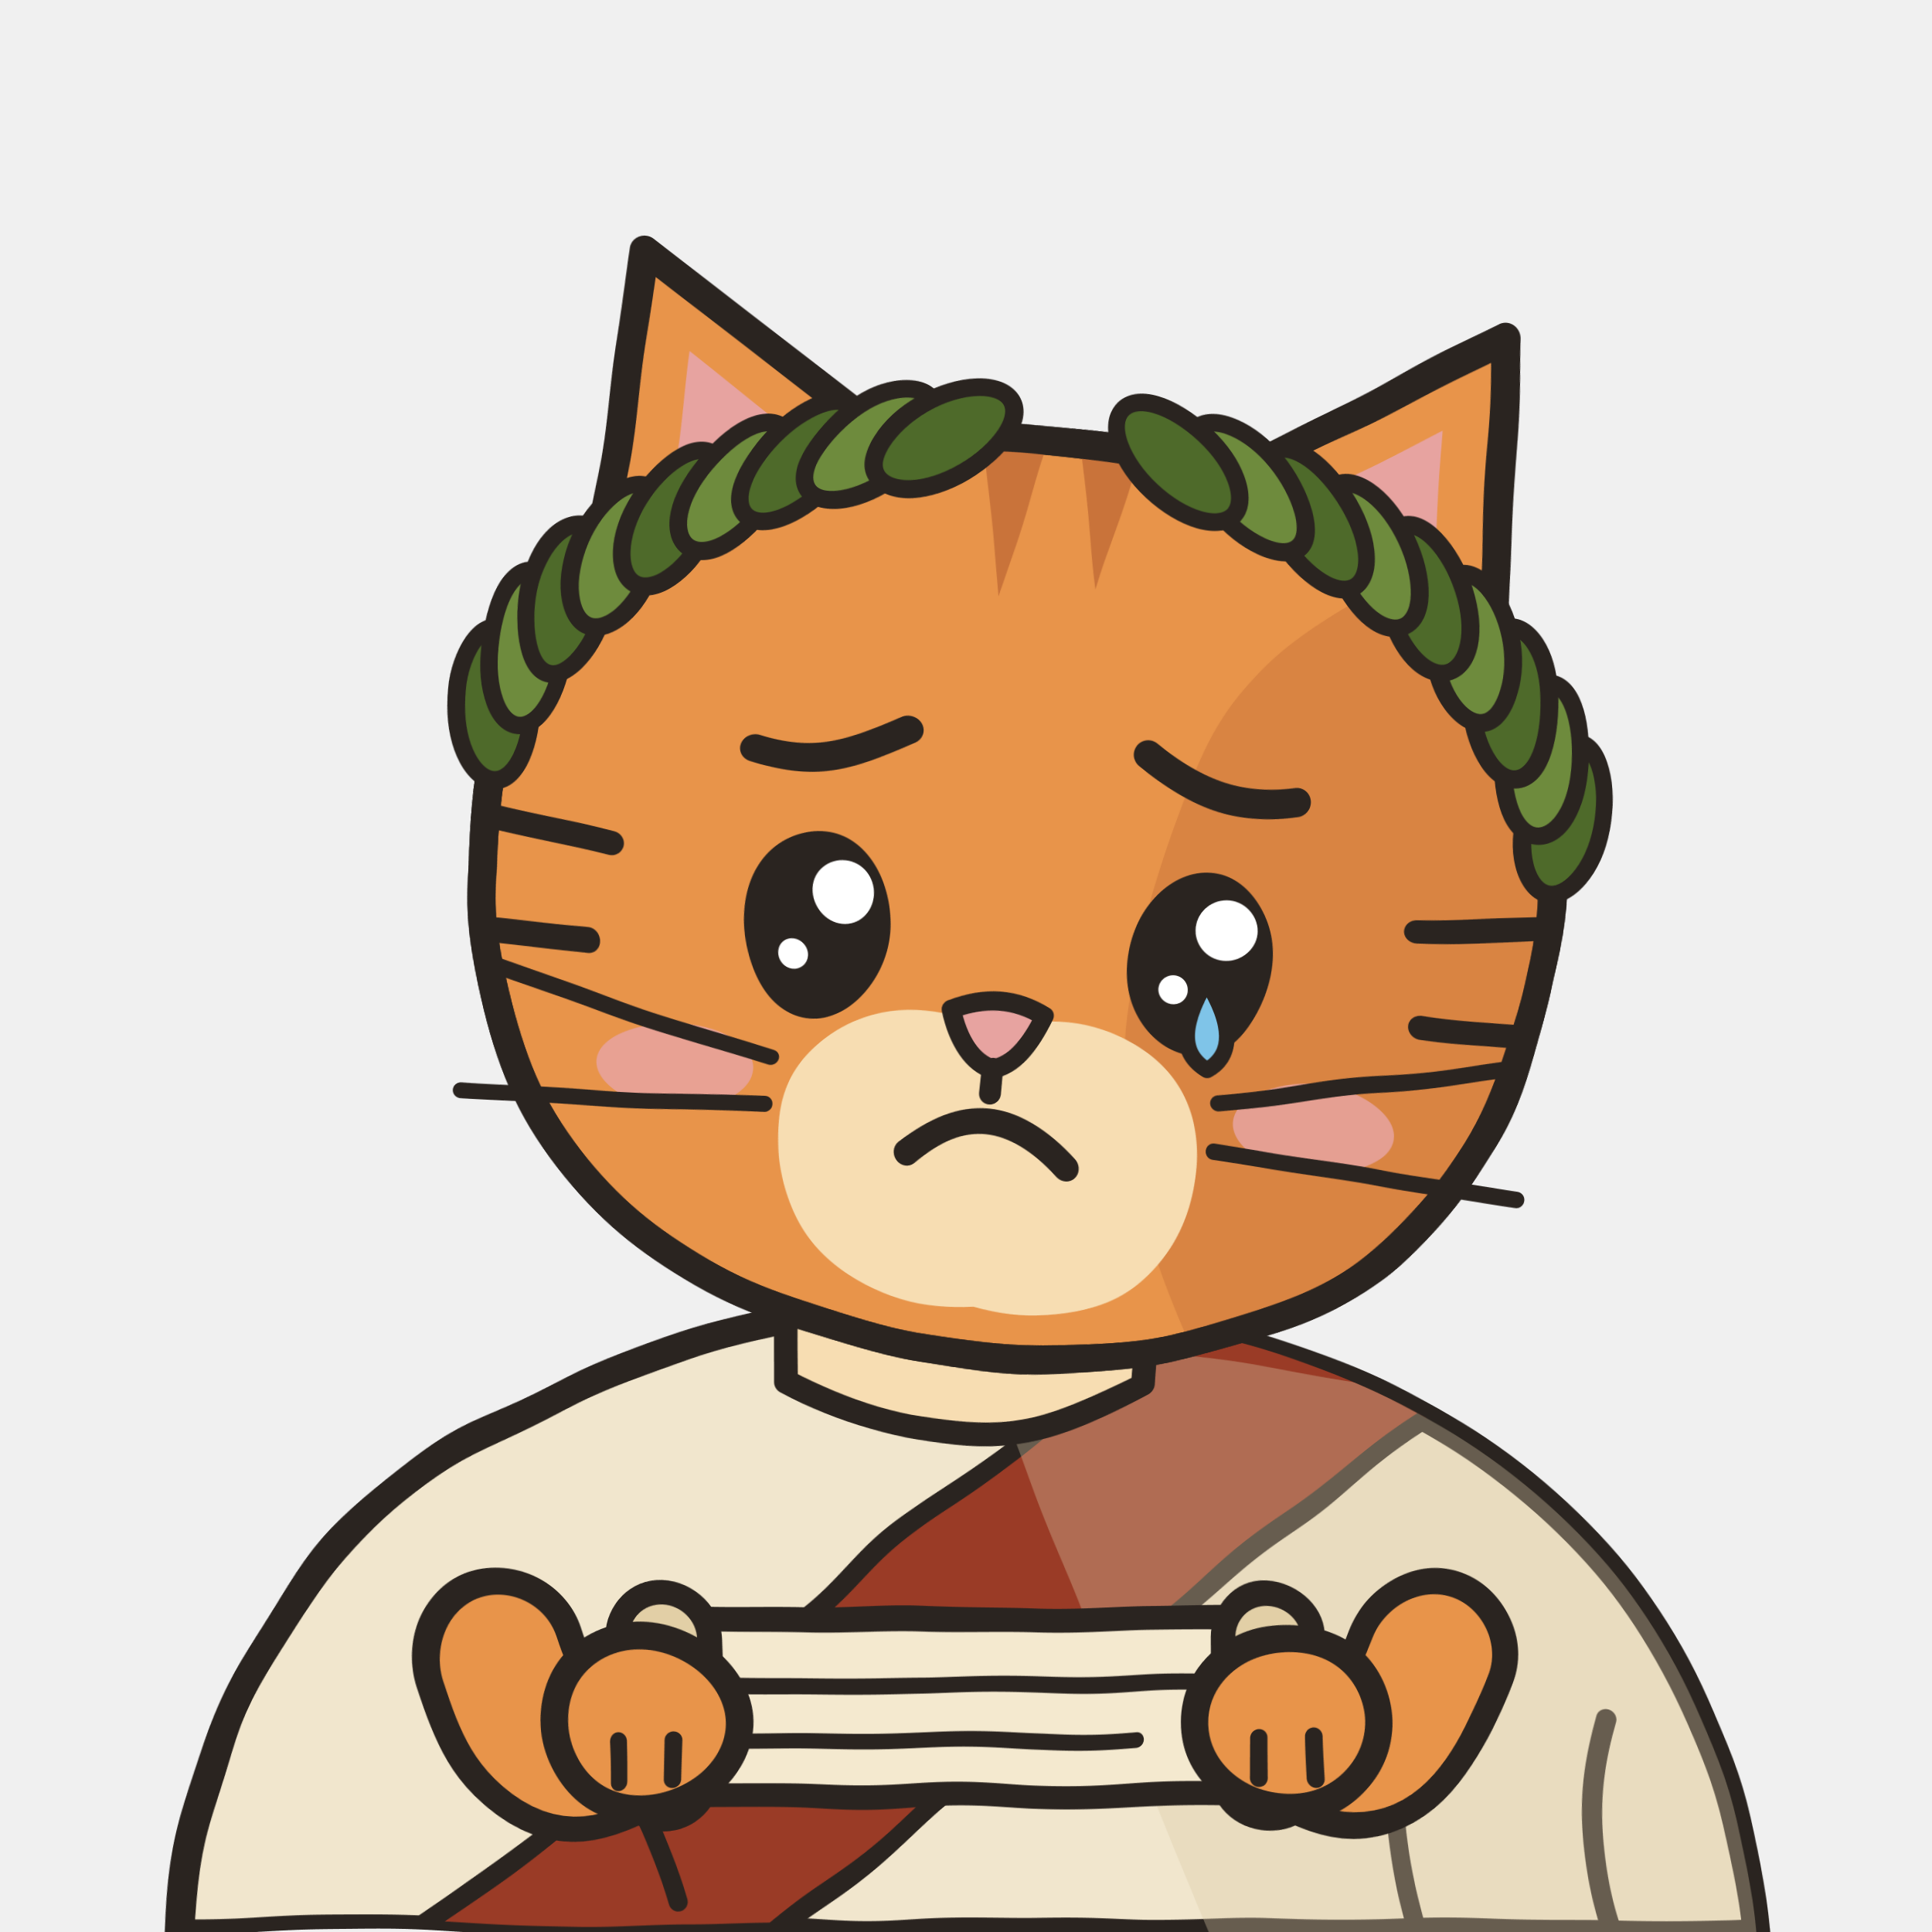
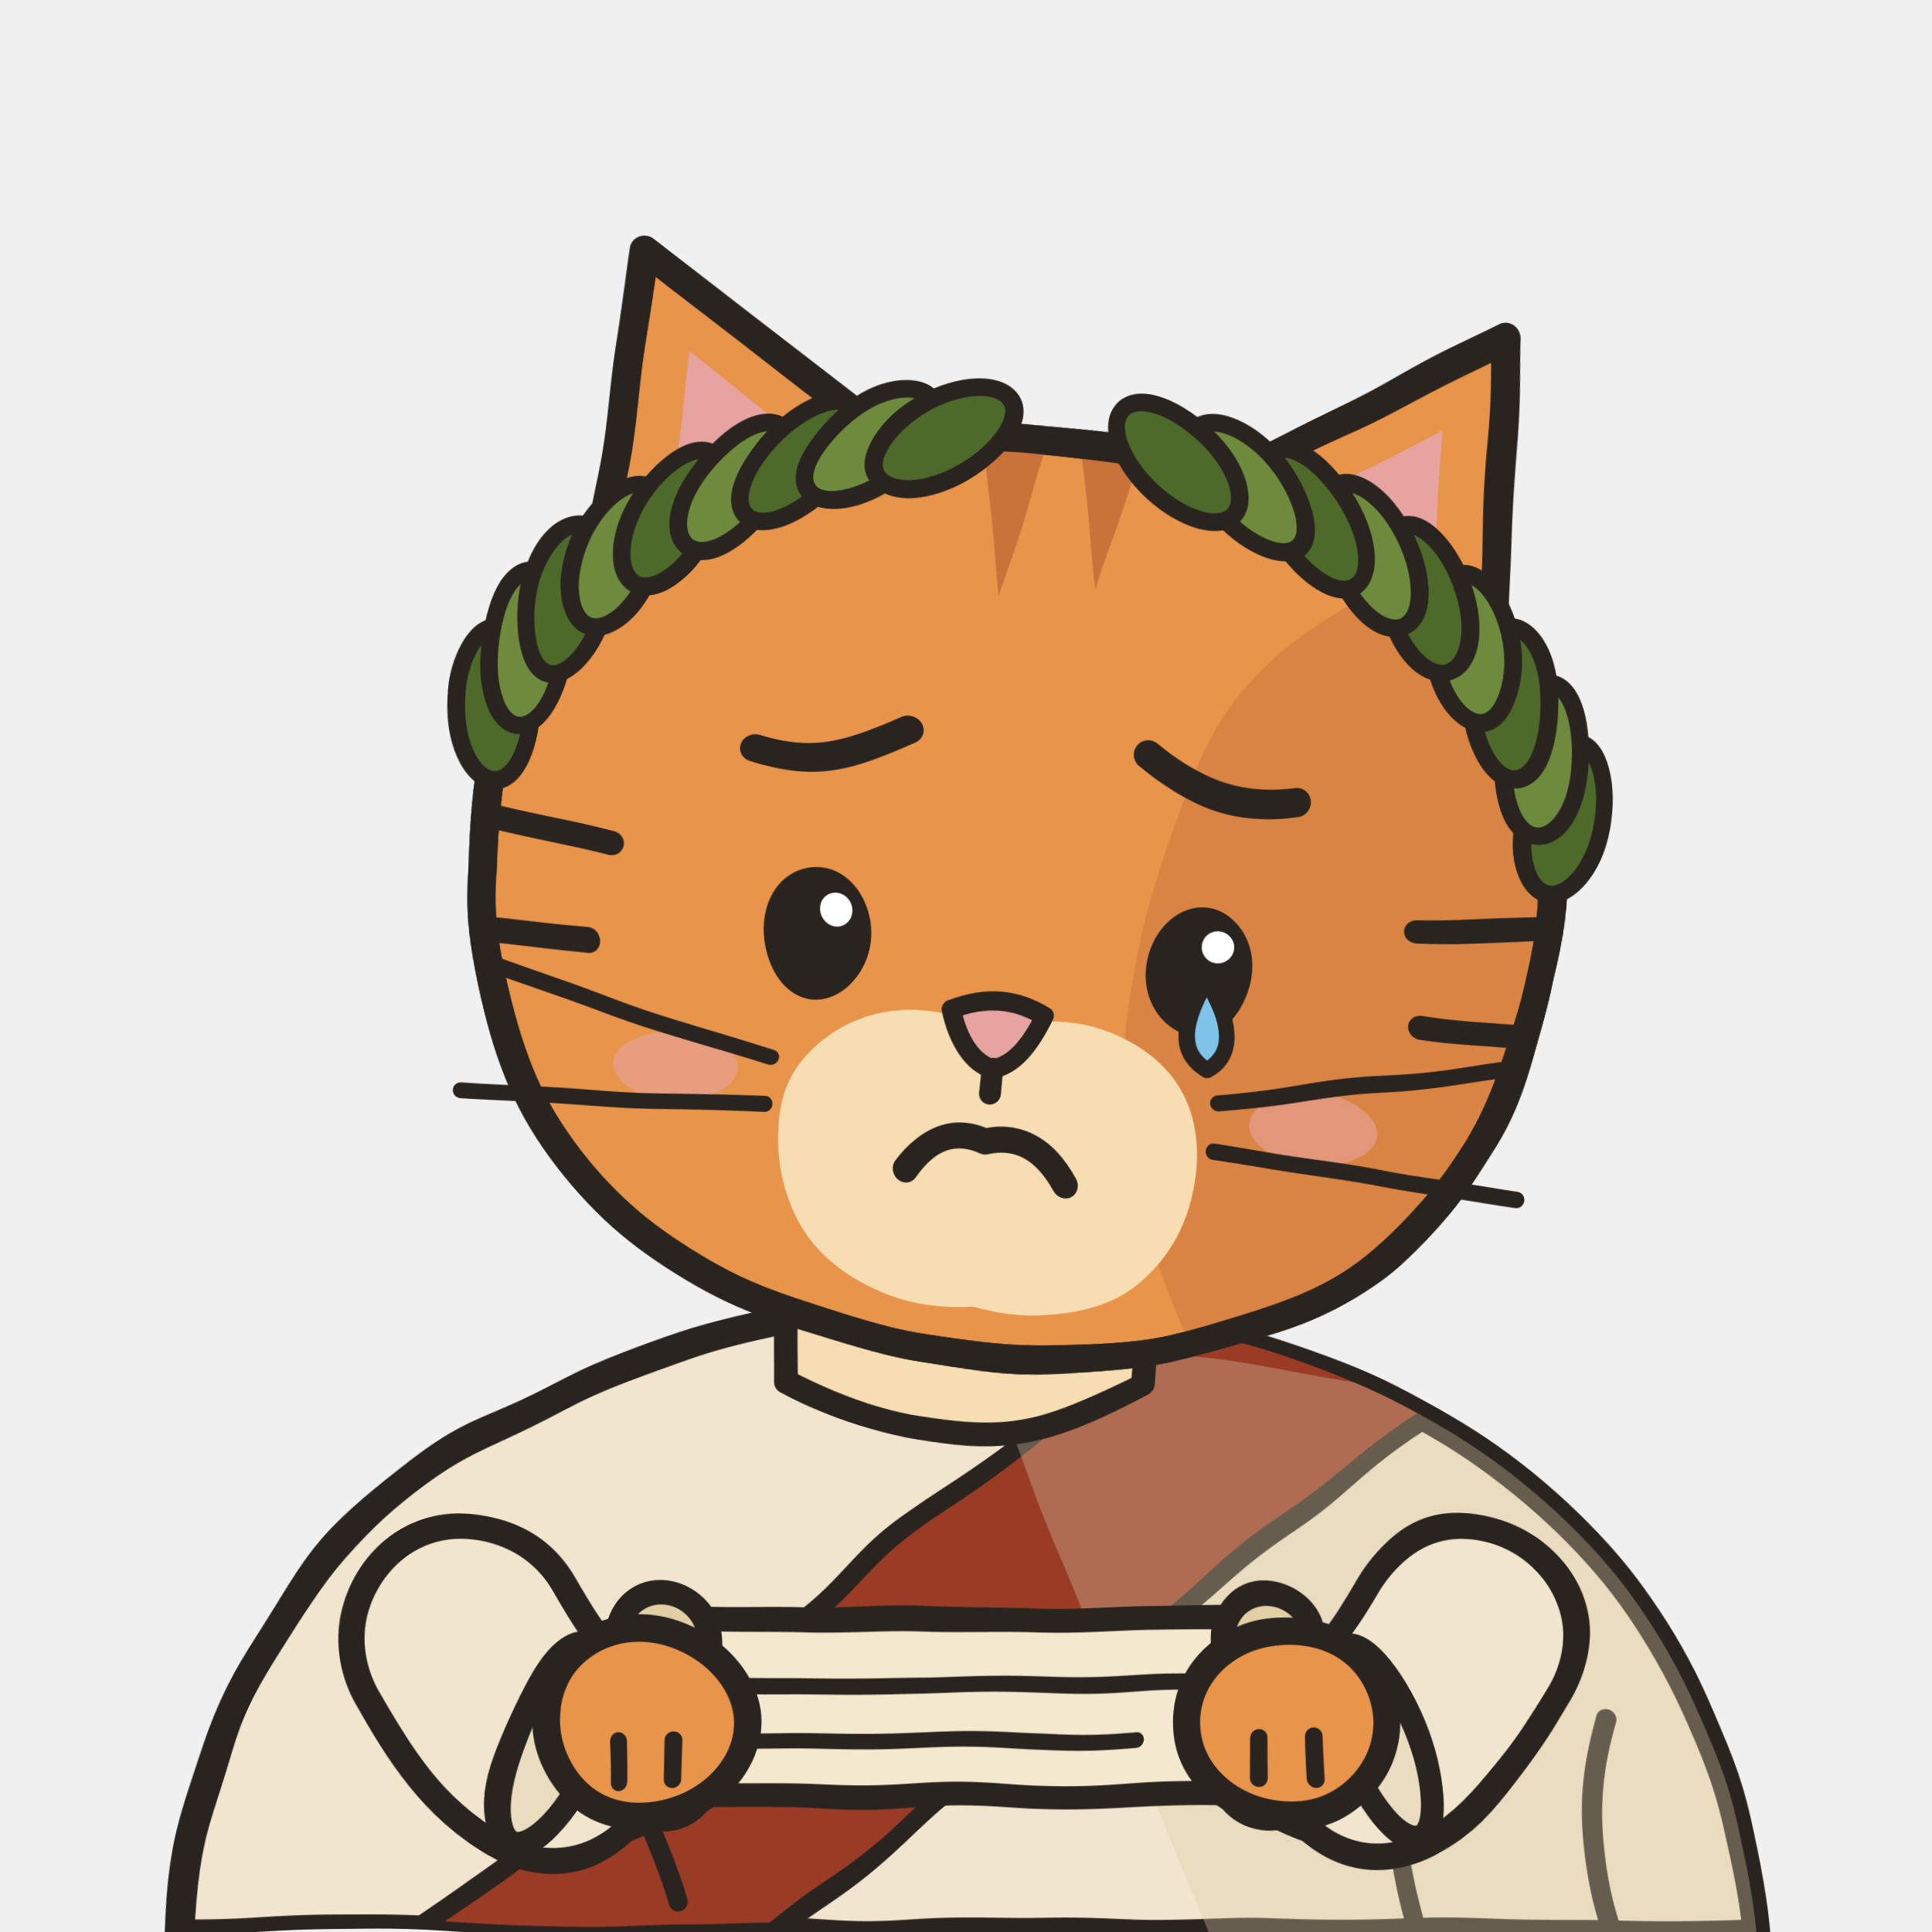
<svg xmlns="http://www.w3.org/2000/svg" viewBox="0 0 240 240" width="240" height="240">
  <defs>
    <filter id="rough" x="-5%" y="-5%" width="110%" height="110%">
      <feTurbulence type="fractalNoise" baseFrequency="0.035" numOctaves="2" seed="7" result="n" />
      <feDisplacementMap in="SourceGraphic" in2="n" scale="2.2" />
    </filter>
    <clipPath id="head">
      <path d="M54,96 C50,56 84,36 120,36 C156,36 190,56 186,96 C184,132 156,150 120,150 C84,150 56,132 54,96 Z" />
    </clipPath>
    <clipPath id="body">
      <path d="M22,240 C26,196 58,170 100,164 L140,164 C182,170 214,196 218,240 Z" />
    </clipPath>
  </defs>
  <g filter="url(#rough)">
    <path d="M22,240 C26,196 58,170 100,164 L140,164 C182,170 214,196 218,240 Z" fill="#F1E6CD" stroke="#2A2420" stroke-width="3.6" stroke-linejoin="round" stroke-linecap="round" />
    <g clip-path="url(#body)">
      <path d="M150,160 L190,166 L96,240 L52,240 Z" fill="#9A3B26" stroke="#2A2420" stroke-width="2.4" stroke-linejoin="round" stroke-linecap="round" />
      <path d="M60,206 Q78,214 84,236" fill="none" stroke="#2A2420" stroke-width="2.4" stroke-linecap="round" stroke-linejoin="round" />
      <path d="M178,200 Q170,218 176,240" fill="none" stroke="#2A2420" stroke-width="2.4" stroke-linecap="round" stroke-linejoin="round" />
      <path d="M200,214 Q196,228 200,240" fill="none" stroke="#2A2420" stroke-width="2.4" stroke-linecap="round" stroke-linejoin="round" />
      <path d="M120,164 L220,180 L220,240 L150,240 Z" fill="#D9C9A6" opacity=".35" />
    </g>
    <path d="M98,160 Q120,176 142,160 L142,172 Q120,184 98,172 Z" fill="#F7DDB2" stroke="#2A2420" stroke-width="3" stroke-linejoin="round" stroke-linecap="round" />
    <g transform="rotate(0 120 212)">
      <rect x="83.0" y="201" width="74" height="22" rx="2" fill="#F4E9CF" stroke="#2A2420" stroke-width="3" stroke-linejoin="round" stroke-linecap="round" />
      <path d="M91.0,209 L149.0,209" fill="none" stroke="#2A2420" stroke-width="2" stroke-linecap="round" stroke-linejoin="round" />
      <path d="M91.0,216 L141.0,216" fill="none" stroke="#2A2420" stroke-width="2" stroke-linecap="round" stroke-linejoin="round" />
      <rect x="77.0" y="198" width="11" height="28" rx="5.5" fill="#E2CFA6" stroke="#2A2420" stroke-width="3" stroke-linejoin="round" stroke-linecap="round" />
      <rect x="152.0" y="198" width="11" height="28" rx="5.5" fill="#E2CFA6" stroke="#2A2420" stroke-width="3" stroke-linejoin="round" stroke-linecap="round" />
    </g>
    <g transform="translate(0 18) rotate(6 120 150)">
      <path d="M64,74 L66,18 L108,44 Z" fill="#E8944A" stroke="#2A2420" stroke-width="3.6" stroke-linejoin="round" stroke-linecap="round" />
      <path d="M72,64 L73,30 L98,46 Z" fill="#E7A3A0" />
      <path d="M176,74 L174,18 L132,44 Z" fill="#E8944A" stroke="#2A2420" stroke-width="3.6" stroke-linejoin="round" stroke-linecap="round" />
      <path d="M168,64 L167,30 L142,46 Z" fill="#E7A3A0" />
      <path d="M54,96 C50,56 84,36 120,36 C156,36 190,56 186,96 C184,132 156,150 120,150 C84,150 56,132 54,96 Z" fill="#E8944A" stroke="#2A2420" stroke-width="3.6" stroke-linejoin="round" stroke-linecap="round" />
      <g clip-path="url(#head)">
        <ellipse cx="170" cy="104" rx="34" ry="56" fill="#C9733A" opacity=".5" />
        <path d="M110,36 L114,56 L118,36 Z M122,36 L126,54 L130,36 Z" fill="#C9733A" />
        <path d="M55,90 L70,92" fill="none" stroke="#2A2420" stroke-width="3" stroke-linecap="round" stroke-linejoin="round" />
        <path d="M55,104 L68,104" fill="none" stroke="#2A2420" stroke-width="3" stroke-linecap="round" stroke-linejoin="round" />
        <path d="M185,90 L170,92" fill="none" stroke="#2A2420" stroke-width="3" stroke-linecap="round" stroke-linejoin="round" />
        <path d="M185,104 L172,104" fill="none" stroke="#2A2420" stroke-width="3" stroke-linecap="round" stroke-linejoin="round" />
      </g>
      <path d="M54,96 C50,56 84,36 120,36 C156,36 190,56 186,96 C184,132 156,150 120,150 C84,150 56,132 54,96 Z" fill="none" stroke="#2A2420" stroke-width="3.6" stroke-linejoin="round" stroke-linecap="round" />
      <path d="M94,124 C94,110 108,106 120,110 C132,106 146,110 146,124 C146,140 132,146 120,144 C108,146 94,140 94,124 Z" fill="#F7DDB2" />
      <ellipse cx="53.4" cy="76.1" rx="9.5" ry="4.8" transform="rotate(263.0 53.4 76.1)" fill="#4E6A2A" stroke="#2A2420" stroke-width="2.2" stroke-linejoin="round" stroke-linecap="round" />
      <ellipse cx="56.8" cy="69.0" rx="9.5" ry="4.8" transform="rotate(270.5 56.8 69.0)" fill="#6E8B3D" stroke="#2A2420" stroke-width="2.2" stroke-linejoin="round" stroke-linecap="round" />
      <ellipse cx="61.3" cy="62.4" rx="9.5" ry="4.8" transform="rotate(278.0 61.3 62.4)" fill="#4E6A2A" stroke="#2A2420" stroke-width="2.2" stroke-linejoin="round" stroke-linecap="round" />
      <ellipse cx="66.8" cy="56.3" rx="9.5" ry="4.8" transform="rotate(285.5 66.8 56.3)" fill="#6E8B3D" stroke="#2A2420" stroke-width="2.2" stroke-linejoin="round" stroke-linecap="round" />
      <ellipse cx="73.2" cy="50.9" rx="9.5" ry="4.8" transform="rotate(293.0 73.2 50.9)" fill="#4E6A2A" stroke="#2A2420" stroke-width="2.2" stroke-linejoin="round" stroke-linecap="round" />
      <ellipse cx="80.4" cy="46.2" rx="9.5" ry="4.8" transform="rotate(300.5 80.4 46.2)" fill="#6E8B3D" stroke="#2A2420" stroke-width="2.2" stroke-linejoin="round" stroke-linecap="round" />
      <ellipse cx="88.2" cy="42.3" rx="9.5" ry="4.8" transform="rotate(308.0 88.2 42.3)" fill="#4E6A2A" stroke="#2A2420" stroke-width="2.2" stroke-linejoin="round" stroke-linecap="round" />
      <ellipse cx="96.6" cy="39.3" rx="9.5" ry="4.8" transform="rotate(315.5 96.6 39.3)" fill="#6E8B3D" stroke="#2A2420" stroke-width="2.2" stroke-linejoin="round" stroke-linecap="round" />
      <ellipse cx="105.4" cy="37.3" rx="9.5" ry="4.8" transform="rotate(323.0 105.4 37.3)" fill="#4E6A2A" stroke="#2A2420" stroke-width="2.2" stroke-linejoin="round" stroke-linecap="round" />
      <ellipse cx="186.6" cy="76.1" rx="9.5" ry="4.8" transform="rotate(457.0 186.6 76.1)" fill="#4E6A2A" stroke="#2A2420" stroke-width="2.2" stroke-linejoin="round" stroke-linecap="round" />
      <ellipse cx="183.2" cy="69.0" rx="9.5" ry="4.8" transform="rotate(449.5 183.2 69.0)" fill="#6E8B3D" stroke="#2A2420" stroke-width="2.2" stroke-linejoin="round" stroke-linecap="round" />
      <ellipse cx="178.7" cy="62.4" rx="9.5" ry="4.8" transform="rotate(442.0 178.7 62.4)" fill="#4E6A2A" stroke="#2A2420" stroke-width="2.2" stroke-linejoin="round" stroke-linecap="round" />
      <ellipse cx="173.2" cy="56.3" rx="9.5" ry="4.8" transform="rotate(434.5 173.2 56.3)" fill="#6E8B3D" stroke="#2A2420" stroke-width="2.2" stroke-linejoin="round" stroke-linecap="round" />
      <ellipse cx="166.8" cy="50.9" rx="9.5" ry="4.8" transform="rotate(427.0 166.8 50.9)" fill="#4E6A2A" stroke="#2A2420" stroke-width="2.2" stroke-linejoin="round" stroke-linecap="round" />
      <ellipse cx="159.6" cy="46.2" rx="9.5" ry="4.8" transform="rotate(419.5 159.6 46.2)" fill="#6E8B3D" stroke="#2A2420" stroke-width="2.2" stroke-linejoin="round" stroke-linecap="round" />
      <ellipse cx="151.8" cy="42.3" rx="9.5" ry="4.8" transform="rotate(412.0 151.8 42.3)" fill="#4E6A2A" stroke="#2A2420" stroke-width="2.2" stroke-linejoin="round" stroke-linecap="round" />
      <ellipse cx="143.4" cy="39.3" rx="9.5" ry="4.8" transform="rotate(404.5 143.4 39.3)" fill="#6E8B3D" stroke="#2A2420" stroke-width="2.2" stroke-linejoin="round" stroke-linecap="round" />
      <ellipse cx="134.6" cy="37.3" rx="9.5" ry="4.8" transform="rotate(397.0 134.6 37.3)" fill="#4E6A2A" stroke="#2A2420" stroke-width="2.2" stroke-linejoin="round" stroke-linecap="round" />
-       <ellipse cx="96" cy="99" rx="9" ry="11.5" fill="#2A2420" />
-       <circle cx="98.8" cy="94.6" r="3.8" fill="#fff" />
-       <circle cx="93" cy="102.6" r="1.8" fill="#fff" />
-       <ellipse cx="144" cy="99" rx="9" ry="11.5" fill="#2A2420" />
-       <circle cx="146.8" cy="94.6" r="3.8" fill="#fff" />
-       <circle cx="141" cy="102.6" r="1.8" fill="#fff" />
+       <ellipse cx="96" cy="100" rx="6.6" ry="8" fill="#2A2420" />
+       <circle cx="98" cy="96.8" r="2" fill="#fff" />
+       <ellipse cx="144" cy="100" rx="6.6" ry="8" fill="#2A2420" />
+       <circle cx="146" cy="96.8" r="2" fill="#fff" />
      <path d="M86,78 Q96,80 105,74" fill="none" stroke="#2A2420" stroke-width="3.6" stroke-linecap="round" stroke-linejoin="round" />
      <path d="M135,74 Q144,80 154,78" fill="none" stroke="#2A2420" stroke-width="3.6" stroke-linecap="round" stroke-linejoin="round" />
-       <ellipse cx="80" cy="118" rx="10" ry="5.5" fill="#E7A3A0" opacity=".85" />
-       <ellipse cx="160" cy="118" rx="10" ry="5.5" fill="#E7A3A0" opacity=".85" />
+       <ellipse cx="80" cy="118" rx="8" ry="4.5" fill="#E7A3A0" opacity="0.6" />
+       <ellipse cx="160" cy="118" rx="8" ry="4.5" fill="#E7A3A0" opacity="0.6" />
      <path d="M114,108 Q120,105 126,108 Q124,114 120,115 Q116,114 114,108 Z" fill="#E7A3A0" stroke="#2A2420" stroke-width="2.4" stroke-linejoin="round" stroke-linecap="round" />
      <path d="M120,115 L120,118" fill="none" stroke="#2A2420" stroke-width="2.8" stroke-linecap="round" stroke-linejoin="round" />
-       <path d="M110,126 Q120,117 130,126" fill="none" stroke="#2A2420" stroke-width="3.2" stroke-linecap="round" stroke-linejoin="round" />
+       <path d="M110,128 Q114,122 120,124 Q126,122 130,128" fill="none" stroke="#2A2420" stroke-width="3.2" stroke-linecap="round" stroke-linejoin="round" />
      <path d="M92,116 L56,108" fill="none" stroke="#2A2420" stroke-width="2" stroke-linecap="round" stroke-linejoin="round" />
      <path d="M92,122 L54,124" fill="none" stroke="#2A2420" stroke-width="2" stroke-linecap="round" stroke-linejoin="round" />
      <path d="M148,116 L184,108" fill="none" stroke="#2A2420" stroke-width="2" stroke-linecap="round" stroke-linejoin="round" />
      <path d="M148,122 L186,124" fill="none" stroke="#2A2420" stroke-width="2" stroke-linecap="round" stroke-linejoin="round" />
    </g>
-     <path d="M62,206 C66,218 70,220 80,214" fill="none" stroke="#2A2420" stroke-width="22.0" stroke-linecap="round" />
-     <path d="M62,206 C66,218 70,220 80,214" fill="none" stroke="#E8944A" stroke-width="15.5" stroke-linecap="round" />
+     <path d="M68.2,216.5 C71.5,218.0 75.0,217.0 80.0,214.0" fill="none" stroke="#2A2420" stroke-width="25.0" stroke-linecap="round" />
+     <path d="M68.2,216.5 C71.5,218.0 75.0,217.0 80.0,214.0" fill="none" stroke="#E8944A" stroke-width="18.5" stroke-linecap="round" />
+     <path d="M58.0,204.0 C62.0,211.0 65.0,215.0 68.2,216.5" fill="none" stroke="#2A2420" stroke-width="31.5" stroke-linecap="round" />
+     <path d="M58.0,204.0 C62.0,211.0 65.0,215.0 68.2,216.5" fill="none" stroke="#F1E6CD" stroke-width="25" stroke-linecap="round" />
+     <ellipse cx="68.2" cy="216.5" rx="13" ry="4.6" transform="rotate(112.9 68.2 216.5)" fill="#E9DCBF" stroke="#2A2420" stroke-width="3" stroke-linejoin="round" stroke-linecap="round" />
    <g transform="rotate(0 80 214)">
-       <ellipse cx="80" cy="214" rx="11.5" ry="10.58" fill="#E8944A" stroke="#2A2420" stroke-width="3.4" stroke-linejoin="round" stroke-linecap="round" />
+       <ellipse cx="80" cy="214" rx="12.5" ry="11.5" fill="#E8944A" stroke="#2A2420" stroke-width="3.4" stroke-linejoin="round" stroke-linecap="round" />
      <path d="M76.5,216 L76.5,221" fill="none" stroke="#2A2420" stroke-width="2.2" stroke-linecap="round" stroke-linejoin="round" />
      <path d="M83.5,216 L83.5,221" fill="none" stroke="#2A2420" stroke-width="2.2" stroke-linecap="round" stroke-linejoin="round" />
    </g>
-     <path d="M178,206 C174,218 170,220 160,214" fill="none" stroke="#2A2420" stroke-width="22.0" stroke-linecap="round" />
-     <path d="M178,206 C174,218 170,220 160,214" fill="none" stroke="#E8944A" stroke-width="15.5" stroke-linecap="round" />
+     <path d="M171.8,216.5 C168.5,218.0 165.0,217.0 160.0,214.0" fill="none" stroke="#2A2420" stroke-width="25.0" stroke-linecap="round" />
+     <path d="M171.8,216.5 C168.5,218.0 165.0,217.0 160.0,214.0" fill="none" stroke="#E8944A" stroke-width="18.5" stroke-linecap="round" />
+     <path d="M182.0,204.0 C178.0,211.0 175.0,215.0 171.8,216.5" fill="none" stroke="#2A2420" stroke-width="31.5" stroke-linecap="round" />
+     <path d="M182.0,204.0 C178.0,211.0 175.0,215.0 171.8,216.5" fill="none" stroke="#F1E6CD" stroke-width="25" stroke-linecap="round" />
+     <ellipse cx="171.8" cy="216.5" rx="13" ry="4.6" transform="rotate(-112.9 171.8 216.5)" fill="#E9DCBF" stroke="#2A2420" stroke-width="3" stroke-linejoin="round" stroke-linecap="round" />
    <g transform="rotate(0 160 214)">
-       <ellipse cx="160" cy="214" rx="11.5" ry="10.58" fill="#E8944A" stroke="#2A2420" stroke-width="3.4" stroke-linejoin="round" stroke-linecap="round" />
+       <ellipse cx="160" cy="214" rx="12.5" ry="11.5" fill="#E8944A" stroke="#2A2420" stroke-width="3.4" stroke-linejoin="round" stroke-linecap="round" />
      <path d="M156.5,216 L156.5,221" fill="none" stroke="#2A2420" stroke-width="2.2" stroke-linecap="round" stroke-linejoin="round" />
      <path d="M163.5,216 L163.5,221" fill="none" stroke="#2A2420" stroke-width="2.2" stroke-linecap="round" stroke-linejoin="round" />
    </g>
    <path d="M150,122 Q155,130 150,133 Q145,130 150,122 Z" fill="#7FC4E8" stroke="#2A2420" stroke-width="2" stroke-linejoin="round" stroke-linecap="round" />
  </g>
</svg>
